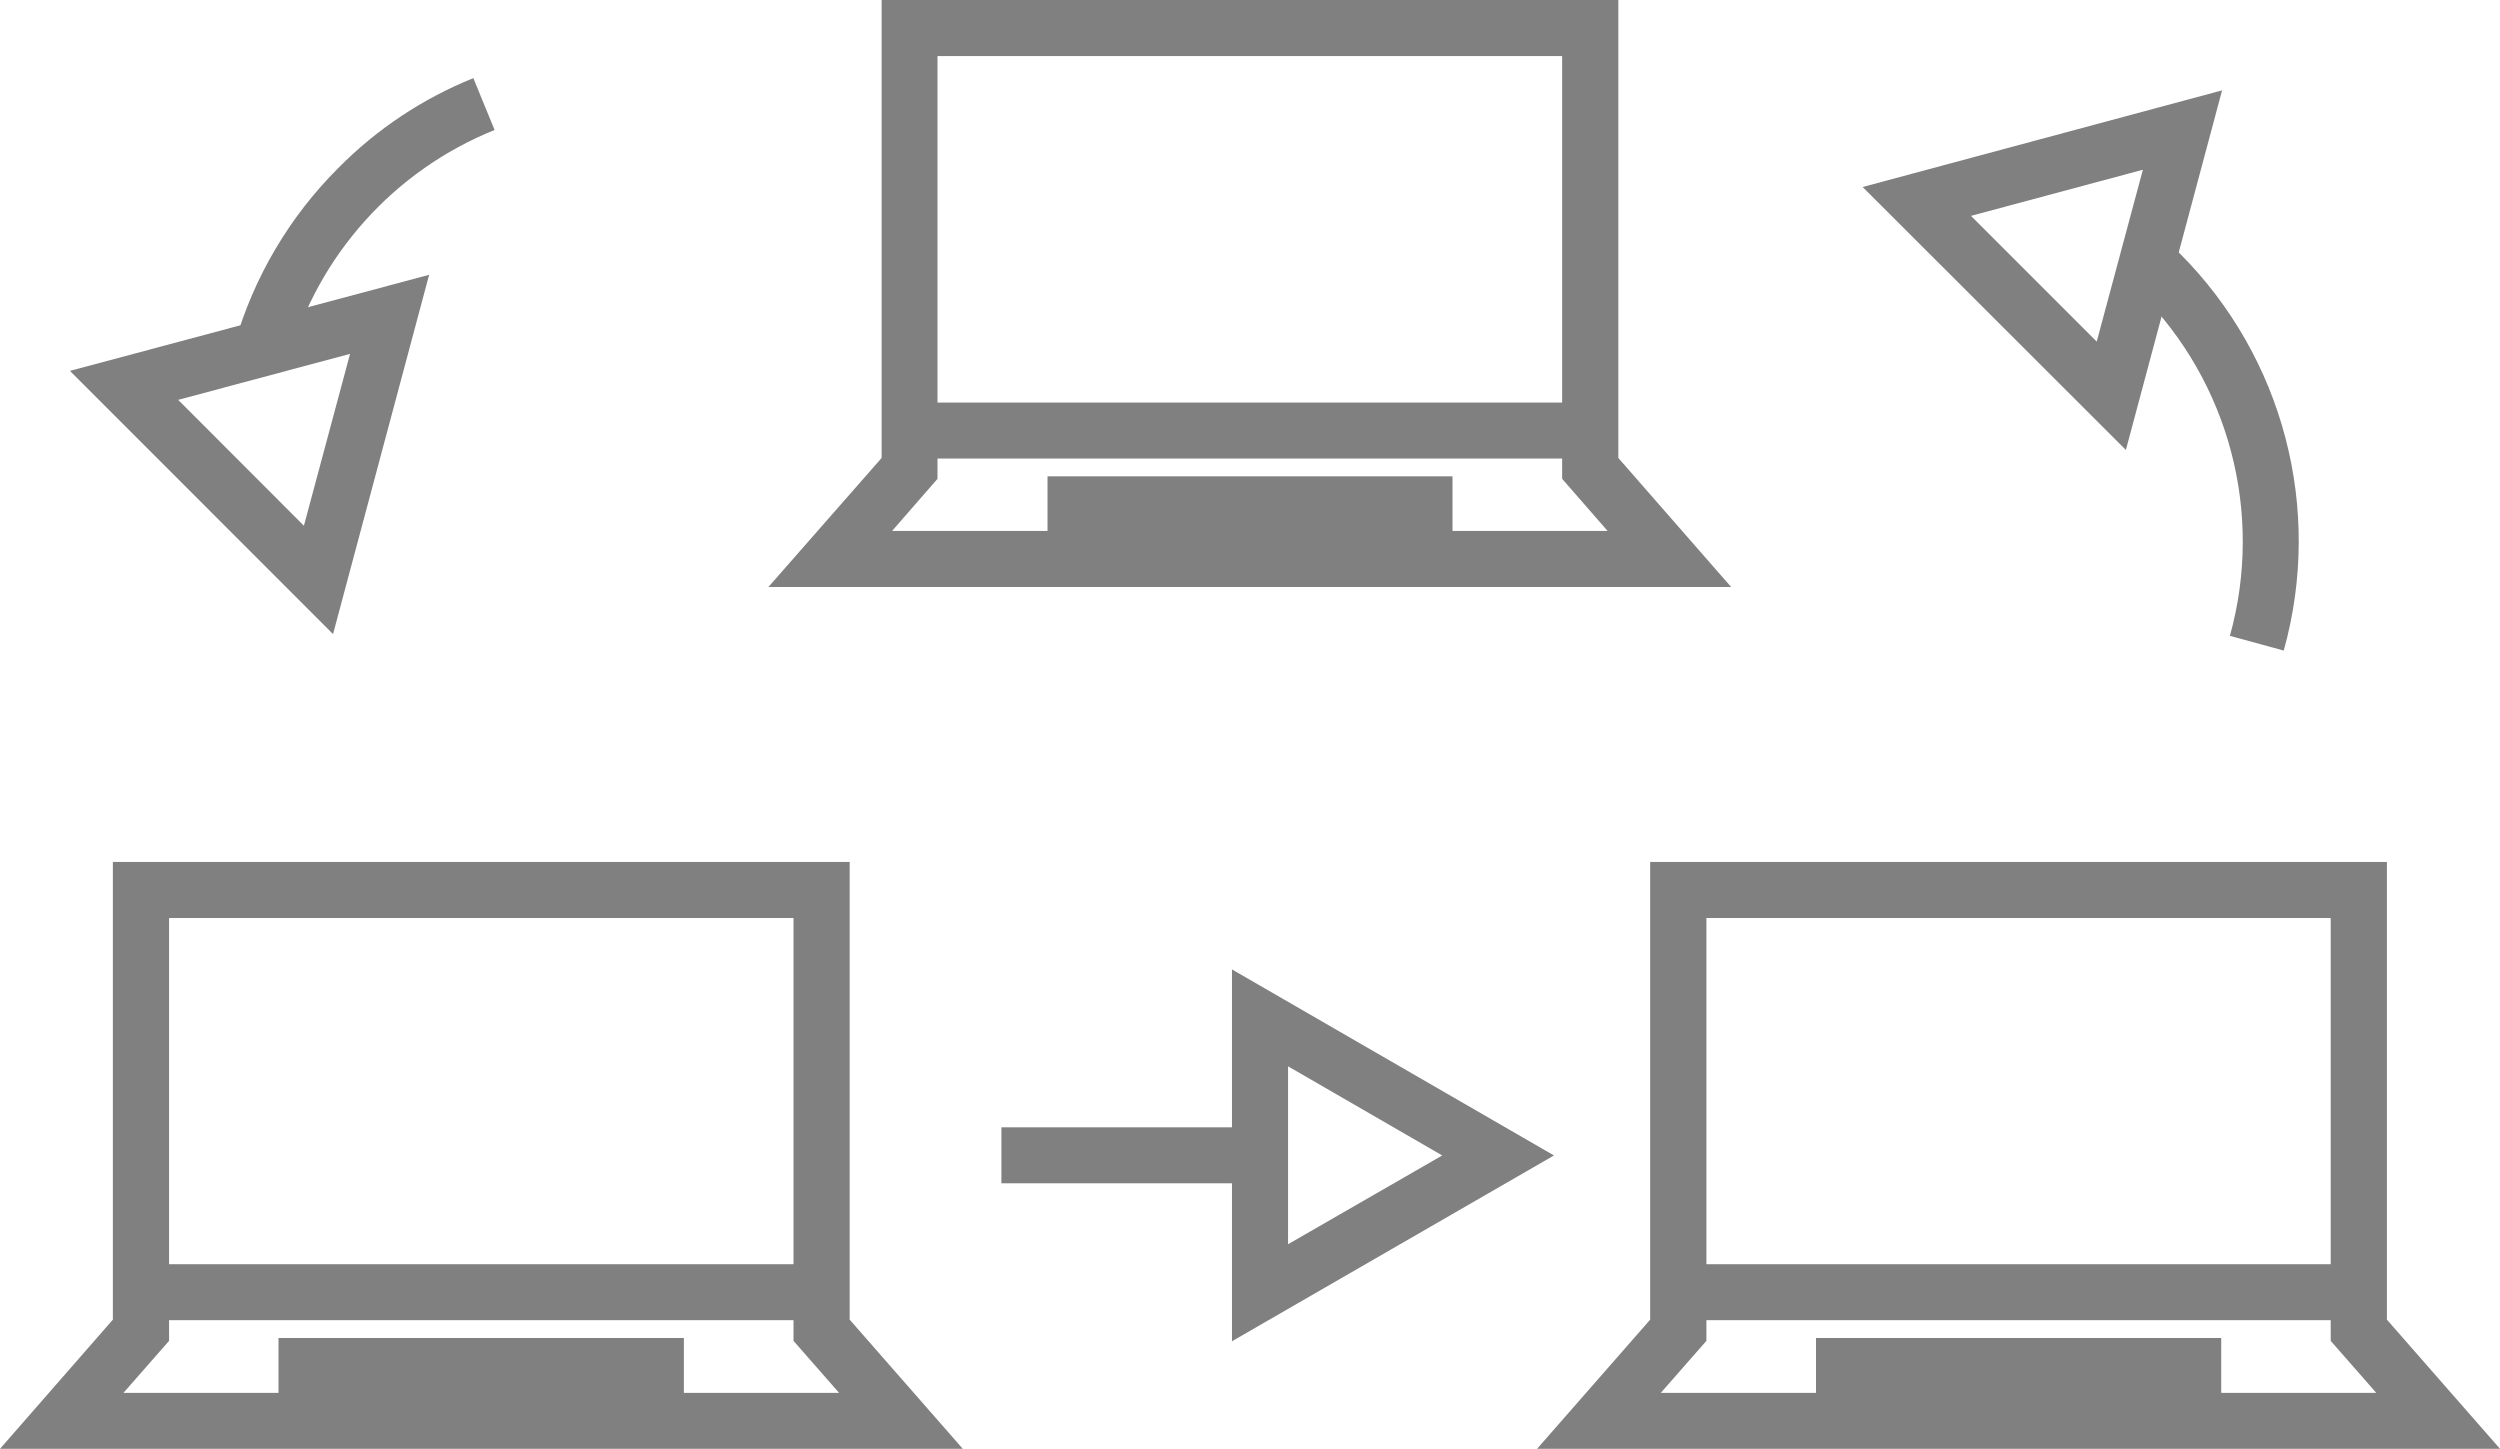
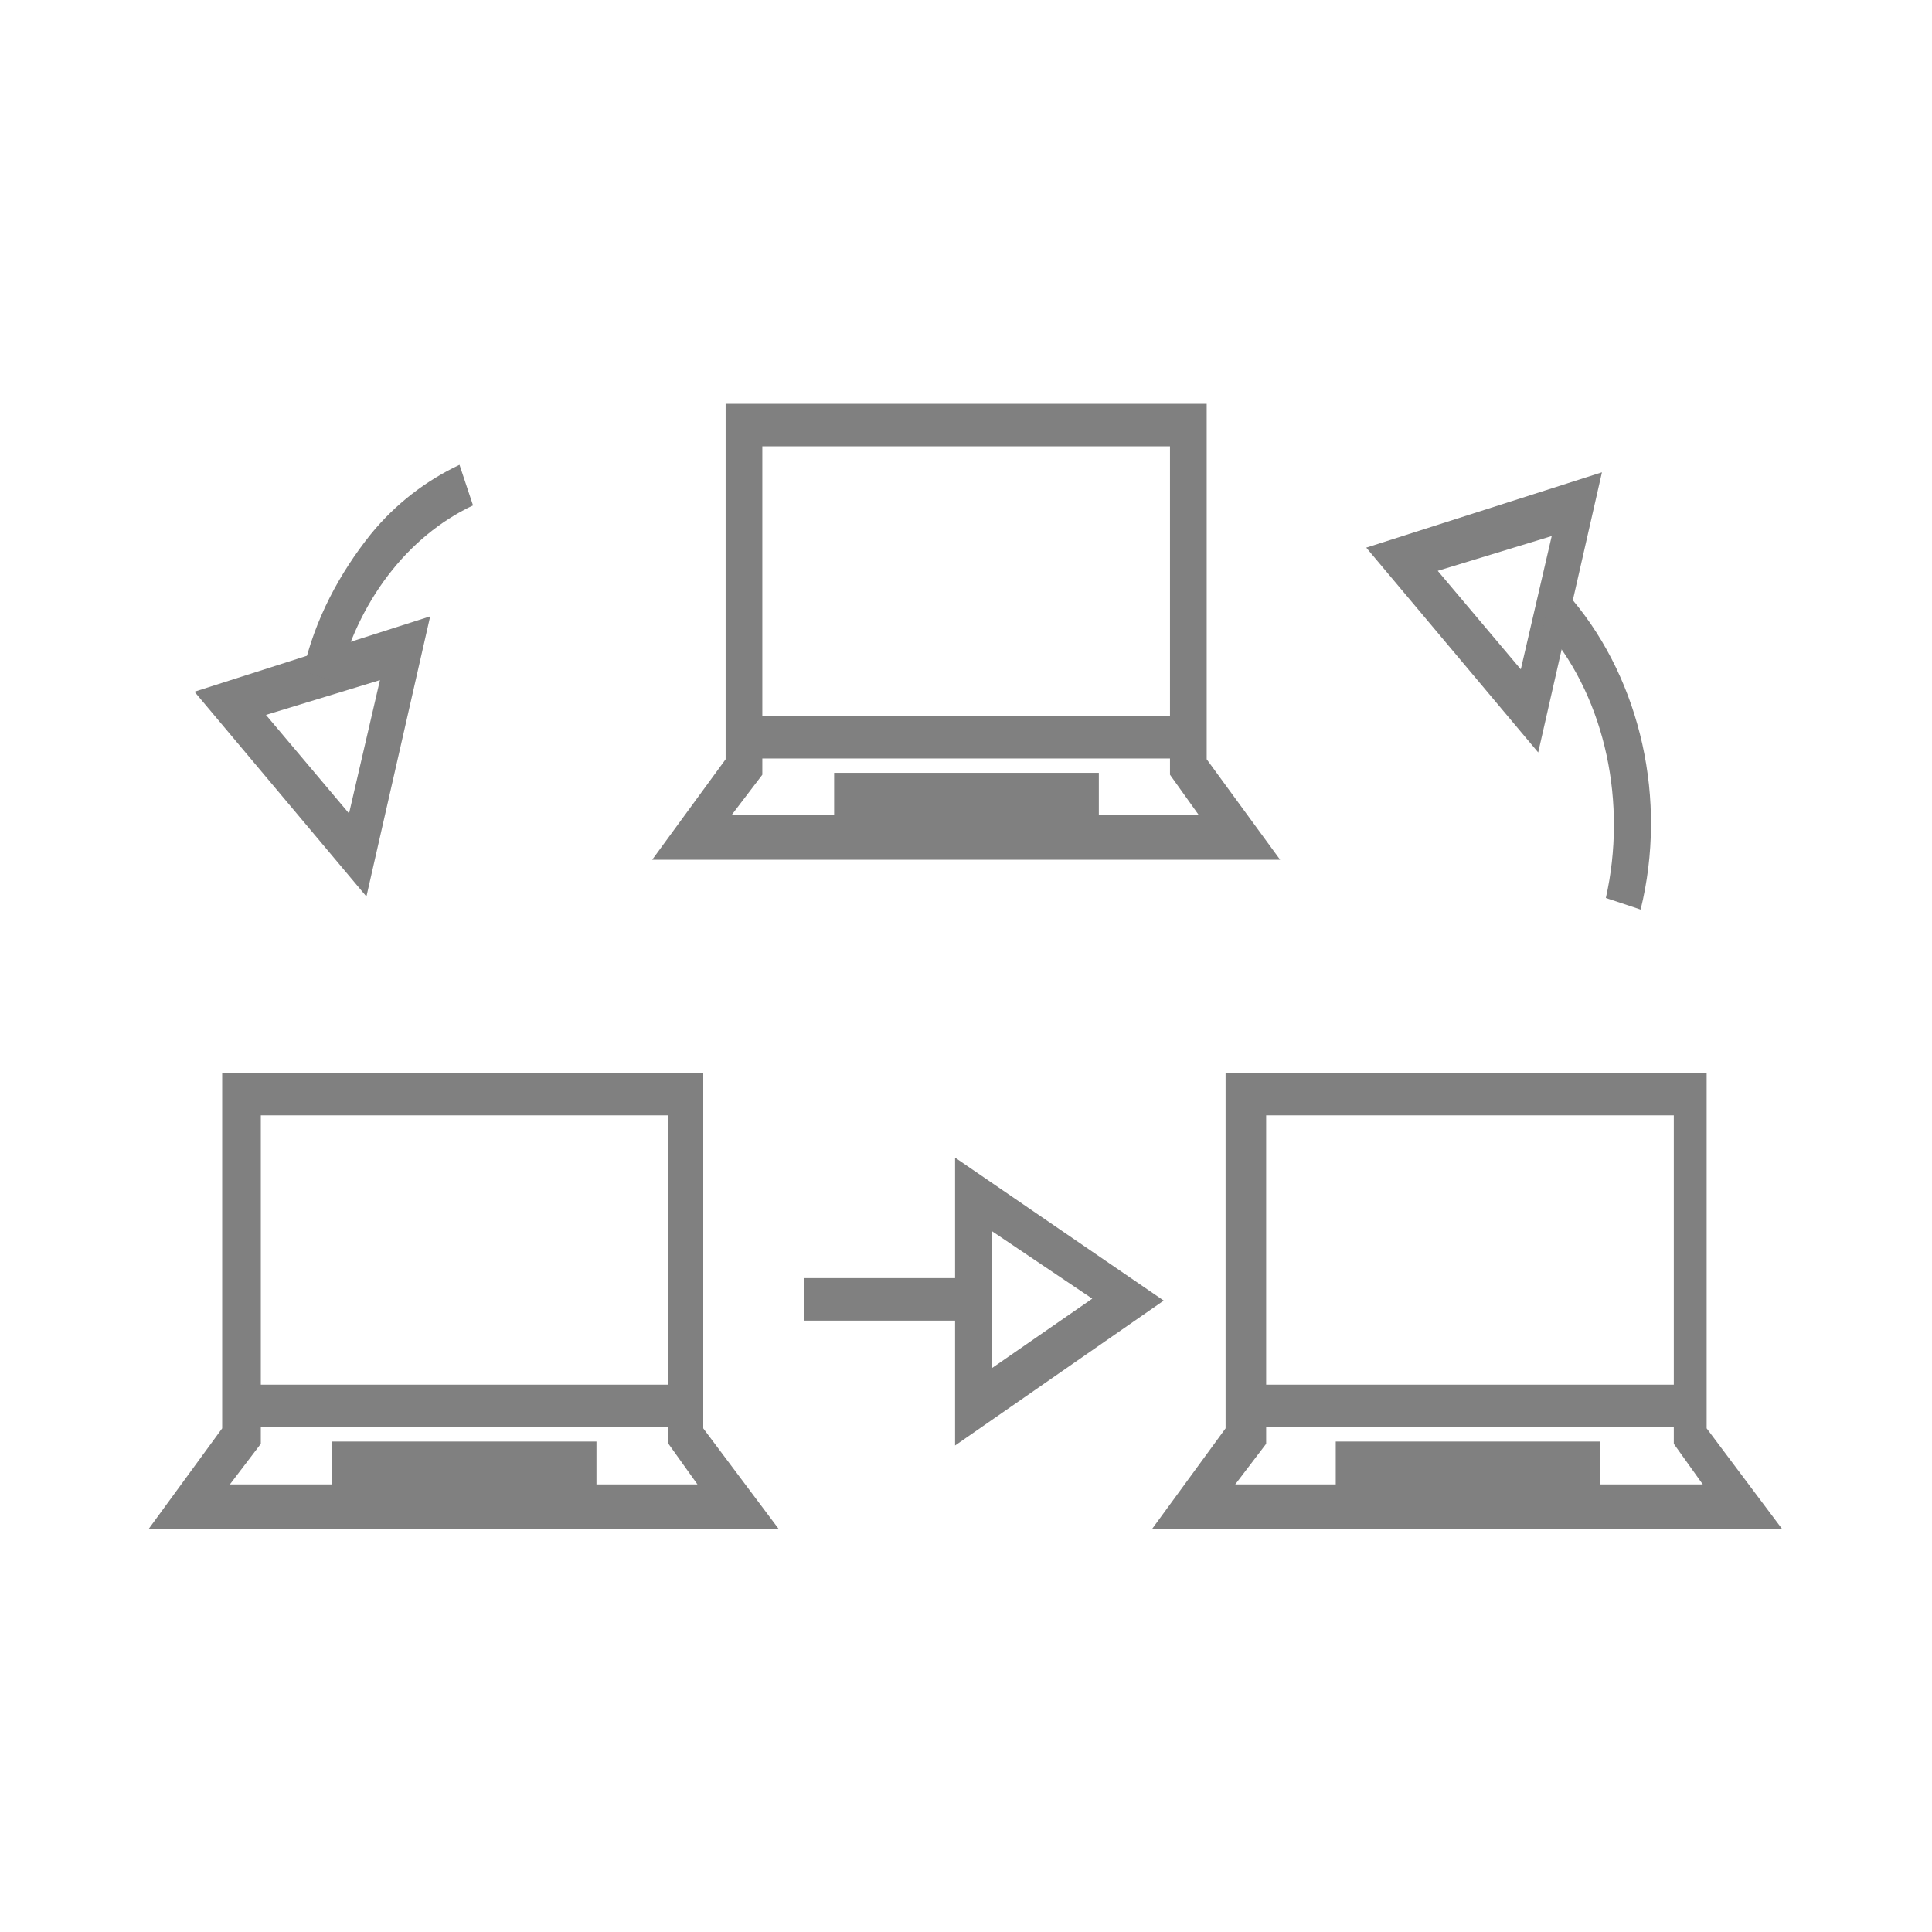
- <svg xmlns="http://www.w3.org/2000/svg" width="181.082" height="104.94" viewBox="0 0 181.082 104.94">
-   <g id="グループ_46" data-name="グループ 46" transform="translate(-2884.105 -1396.299)">
-     <g id="グループ_26" data-name="グループ 26" transform="translate(2939.763 1396.299)">
-       <g id="グループ_25" data-name="グループ 25">
-         <g id="グループ_22" data-name="グループ 22">
-           <path id="パス_2" data-name="パス 2" d="M2959.486,1438.818h-69.734l8.2-9.347V1396.3h53.363v33.172Zm-60.775-4.062h51.824l-3.291-3.774v-30.619H2902v30.619Z" transform="translate(-2889.752 -1396.3)" fill="gray" />
+ <svg xmlns="http://www.w3.org/2000/svg" version="1.1" id="レイヤー_1" x="0px" y="0px" viewBox="0 0 100 100" style="enable-background:new 0 0 100 100;" xml:space="preserve">
+   <style type="text/css">
+ 	.st0{fill:#808080;}
+ </style>
+   <g id="グループ_46" transform="translate(-2884.105 -1396.299)">
+     <g id="グループ_26" transform="translate(2939.763 1396.299)">
+       <g id="グループ_25">
+         <g id="グループ_22">
+           <path id="パス_2" class="st0" d="M10.6,44.5h-32.5l3.8-5.2V20.9H6.8v18.4L10.6,44.5z M-17.8,42.2H6.4l-1.5-2.1v-17h-21.1v17      L-17.8,42.2z" />
        </g>
-         <g id="グループ_23" data-name="グループ 23" transform="translate(10.224 29.159)">
-           <rect id="長方形_19" data-name="長方形 19" width="49.3" height="4.054" fill="gray" />
+         <g id="グループ_23" transform="translate(10.224 29.159)">
+           <rect id="長方形_19" x="-27.4" y="7.9" class="st0" width="23" height="2.2" />
        </g>
-         <g id="グループ_24" data-name="グループ 24" transform="translate(20.217 34.502)">
-           <rect id="長方形_20" data-name="長方形 20" width="29.334" height="4.063" fill="gray" />
+         <g id="グループ_24" transform="translate(20.217 34.502)">
+           <rect id="長方形_20" x="-32.7" y="5.5" class="st0" width="13.7" height="2.3" />
        </g>
      </g>
    </g>
-     <g id="グループ_31" data-name="グループ 31" transform="translate(2995.441 1458.73)">
-       <g id="グループ_30" data-name="グループ 30">
-         <g id="グループ_27" data-name="グループ 27">
-           <path id="パス_3" data-name="パス 3" d="M2965.146,1445.141H2895.4l8.191-9.355v-33.153h53.363v33.153Zm-60.785-4.052h51.822l-3.3-3.766v-30.63h-45.219v30.63Z" transform="translate(-2895.4 -1402.632)" fill="gray" />
+     <g id="グループ_31" transform="translate(2995.441 1458.73)">
+       <g id="グループ_30">
+         <g id="グループ_27">
+           <path id="パス_3" class="st0" d="M-19.1,16.7h-32.6l3.8-5.2V-6.9h24.9v18.4L-19.1,16.7z M-47.4,14.4h24.2l-1.5-2.1v-17h-21.1      v17L-47.4,14.4z" />
        </g>
-         <g id="グループ_28" data-name="グループ 28" transform="translate(10.229 29.14)">
-           <rect id="長方形_21" data-name="長方形 21" width="49.29" height="4.053" fill="gray" />
+         <g id="グループ_28" transform="translate(10.229 29.14)">
+           <rect id="長方形_21" x="-57.1" y="-19.9" class="st0" width="23" height="2.2" />
        </g>
-         <g id="グループ_29" data-name="グループ 29" transform="translate(20.202 34.483)">
-           <rect id="長方形_22" data-name="長方形 22" width="29.352" height="4.091" fill="gray" />
+         <g id="グループ_29" transform="translate(20.202 34.483)">
+           <rect id="長方形_22" x="-62.4" y="-22.3" class="st0" width="13.7" height="2.3" />
        </g>
      </g>
    </g>
-     <g id="グループ_36" data-name="グループ 36" transform="translate(2884.105 1458.73)">
-       <g id="グループ_35" data-name="グループ 35">
-         <g id="グループ_32" data-name="グループ 32">
-           <path id="パス_4" data-name="パス 4" d="M2953.842,1445.141h-69.736l8.174-9.355v-33.153h53.369v33.153Zm-60.795-4.052h51.834l-3.3-3.766v-30.63h-45.23v30.63Z" transform="translate(-2884.105 -1402.632)" fill="gray" />
+     <g id="グループ_36" transform="translate(2884.105 1458.73)">
+       <g id="グループ_35">
+         <g id="グループ_32">
+           <path id="パス_4" class="st0" d="M40.3,16.7H7.7l3.8-5.2V-6.9h24.9v18.4L40.3,16.7z M11.9,14.4h24.2l-1.5-2.1v-17H13.5v17      L11.9,14.4z" />
        </g>
-         <g id="グループ_33" data-name="グループ 33" transform="translate(10.219 29.14)">
-           <rect id="長方形_23" data-name="長方形 23" width="49.29" height="4.053" fill="gray" />
+         <g id="グループ_33" transform="translate(10.219 29.14)">
+           <rect id="長方形_23" x="2.3" y="-19.9" class="st0" width="23" height="2.2" />
        </g>
-         <g id="グループ_34" data-name="グループ 34" transform="translate(20.173 34.483)">
-           <rect id="長方形_24" data-name="長方形 24" width="29.362" height="4.091" fill="gray" />
+         <g id="グループ_34" transform="translate(20.173 34.483)">
+           <rect id="長方形_24" x="-3" y="-22.3" class="st0" width="13.7" height="2.3" />
        </g>
      </g>
    </g>
-     <g id="グループ_39" data-name="グループ 39" transform="translate(2889.171 1401.958)">
-       <g id="グループ_37" data-name="グループ 37" transform="translate(0 14.244)">
-         <path id="パス_5" data-name="パス 5" d="M2903.676,1424.345l-19.057-19.065,26.018-6.96Zm-11.217-16.966,9.107,9.118,3.342-12.45Z" transform="translate(-2884.619 -1398.319)" fill="gray" />
+     <g id="グループ_39" transform="translate(2889.171 1401.958)">
+       <g id="グループ_37" transform="translate(0 14.244)">
+         <path id="パス_5" class="st0" d="M13.9,26.5L5,15.9L17.2,12L13.9,26.5z M8.7,17.1l4.3,5.1l1.6-6.9L8.7,17.1z" />
      </g>
-       <g id="グループ_38" data-name="グループ 38" transform="translate(11.918)">
-         <path id="パス_6" data-name="パス 6" d="M2889.744,1417.279l-3.916-1.124a29.473,29.473,0,0,1,7.523-12.776,28.985,28.985,0,0,1,9.779-6.506l1.539,3.756a25.346,25.346,0,0,0-14.926,16.65Z" transform="translate(-2885.828 -1396.873)" fill="gray" />
+       <g id="グループ_38" transform="translate(11.918)">
+         <path id="パス_6" class="st0" d="M0.5,29.7l-1.8-0.6c0.6-2.7,1.9-5.1,3.5-7.1c1.3-1.6,2.9-2.8,4.6-3.6l0.7,2.1     C4.1,22.1,1.5,25.5,0.5,29.7L0.5,29.7z" />
      </g>
    </g>
-     <g id="グループ_42" data-name="グループ 42" transform="translate(3019.022 1402.845)">
-       <g id="グループ_40" data-name="グループ 40">
-         <path id="パス_7" data-name="パス 7" d="M2916.857,1423.008l-19.066-19.046,26.035-7Zm-11.221-16.955,9.109,9.108,3.344-12.45Z" transform="translate(-2897.791 -1396.963)" fill="gray" />
+     <g id="グループ_42" transform="translate(3019.022 1402.845)">
+       <g id="グループ_40">
+         <path id="パス_7" class="st0" d="M-55.3,32.4l-8.9-10.6l12.2-3.9L-55.3,32.4z M-60.5,23l4.3,5.1l1.6-6.9L-60.5,23z" />
      </g>
-       <g id="グループ_41" data-name="グループ 41" transform="translate(19.302 10.933)">
-         <path id="パス_8" data-name="パス 8" d="M2910.949,1427.716l-3.9-1.065a25.5,25.5,0,0,0-6.527-24.852c-.256-.257-.512-.513-.768-.729l2.76-3c.307.3.6.581.9.877A29.5,29.5,0,0,1,2910.949,1427.716Z" transform="translate(-2899.75 -1398.073)" fill="gray" />
+       <g id="グループ_41" transform="translate(19.302 10.933)">
+         <path id="パス_8" class="st0" d="M-69.3,29.6l-1.8-0.6c1.1-4.9,0-10.2-3-13.8c-0.1-0.1-0.2-0.3-0.4-0.4l1.3-1.7     c0.1,0.2,0.3,0.3,0.4,0.5C-69.3,17.8-67.9,23.9-69.3,29.6z" />
      </g>
    </g>
-     <g id="グループ_45" data-name="グループ 45" transform="translate(2956.64 1466.518)">
-       <g id="グループ_43" data-name="グループ 43" transform="translate(16.7)">
-         <path id="パス_9" data-name="パス 9" d="M2893.158,1430.355v-26.933l23.324,13.475Zm4.063-19.914v12.885l11.166-6.429Z" transform="translate(-2893.158 -1403.423)" fill="gray" />
+     <g id="グループ_45" transform="translate(2956.64 1466.518)">
+       <g id="グループ_43" transform="translate(16.7)">
+         <path id="パス_9" class="st0" d="M-39.8,4.6v-14.9L-29-2.9L-39.8,4.6z M-37.9-6.5v7.1l5.2-3.6L-37.9-6.5z" />
      </g>
-       <g id="グループ_44" data-name="グループ 44" transform="translate(0 11.436)">
-         <rect id="長方形_25" data-name="長方形 25" width="17.243" height="4.054" fill="gray" />
+       <g id="グループ_44" transform="translate(0 11.436)">
+         <rect id="長方形_25" x="-30.9" y="-15.5" class="st0" width="8" height="2.2" />
      </g>
    </g>
  </g>
</svg>
